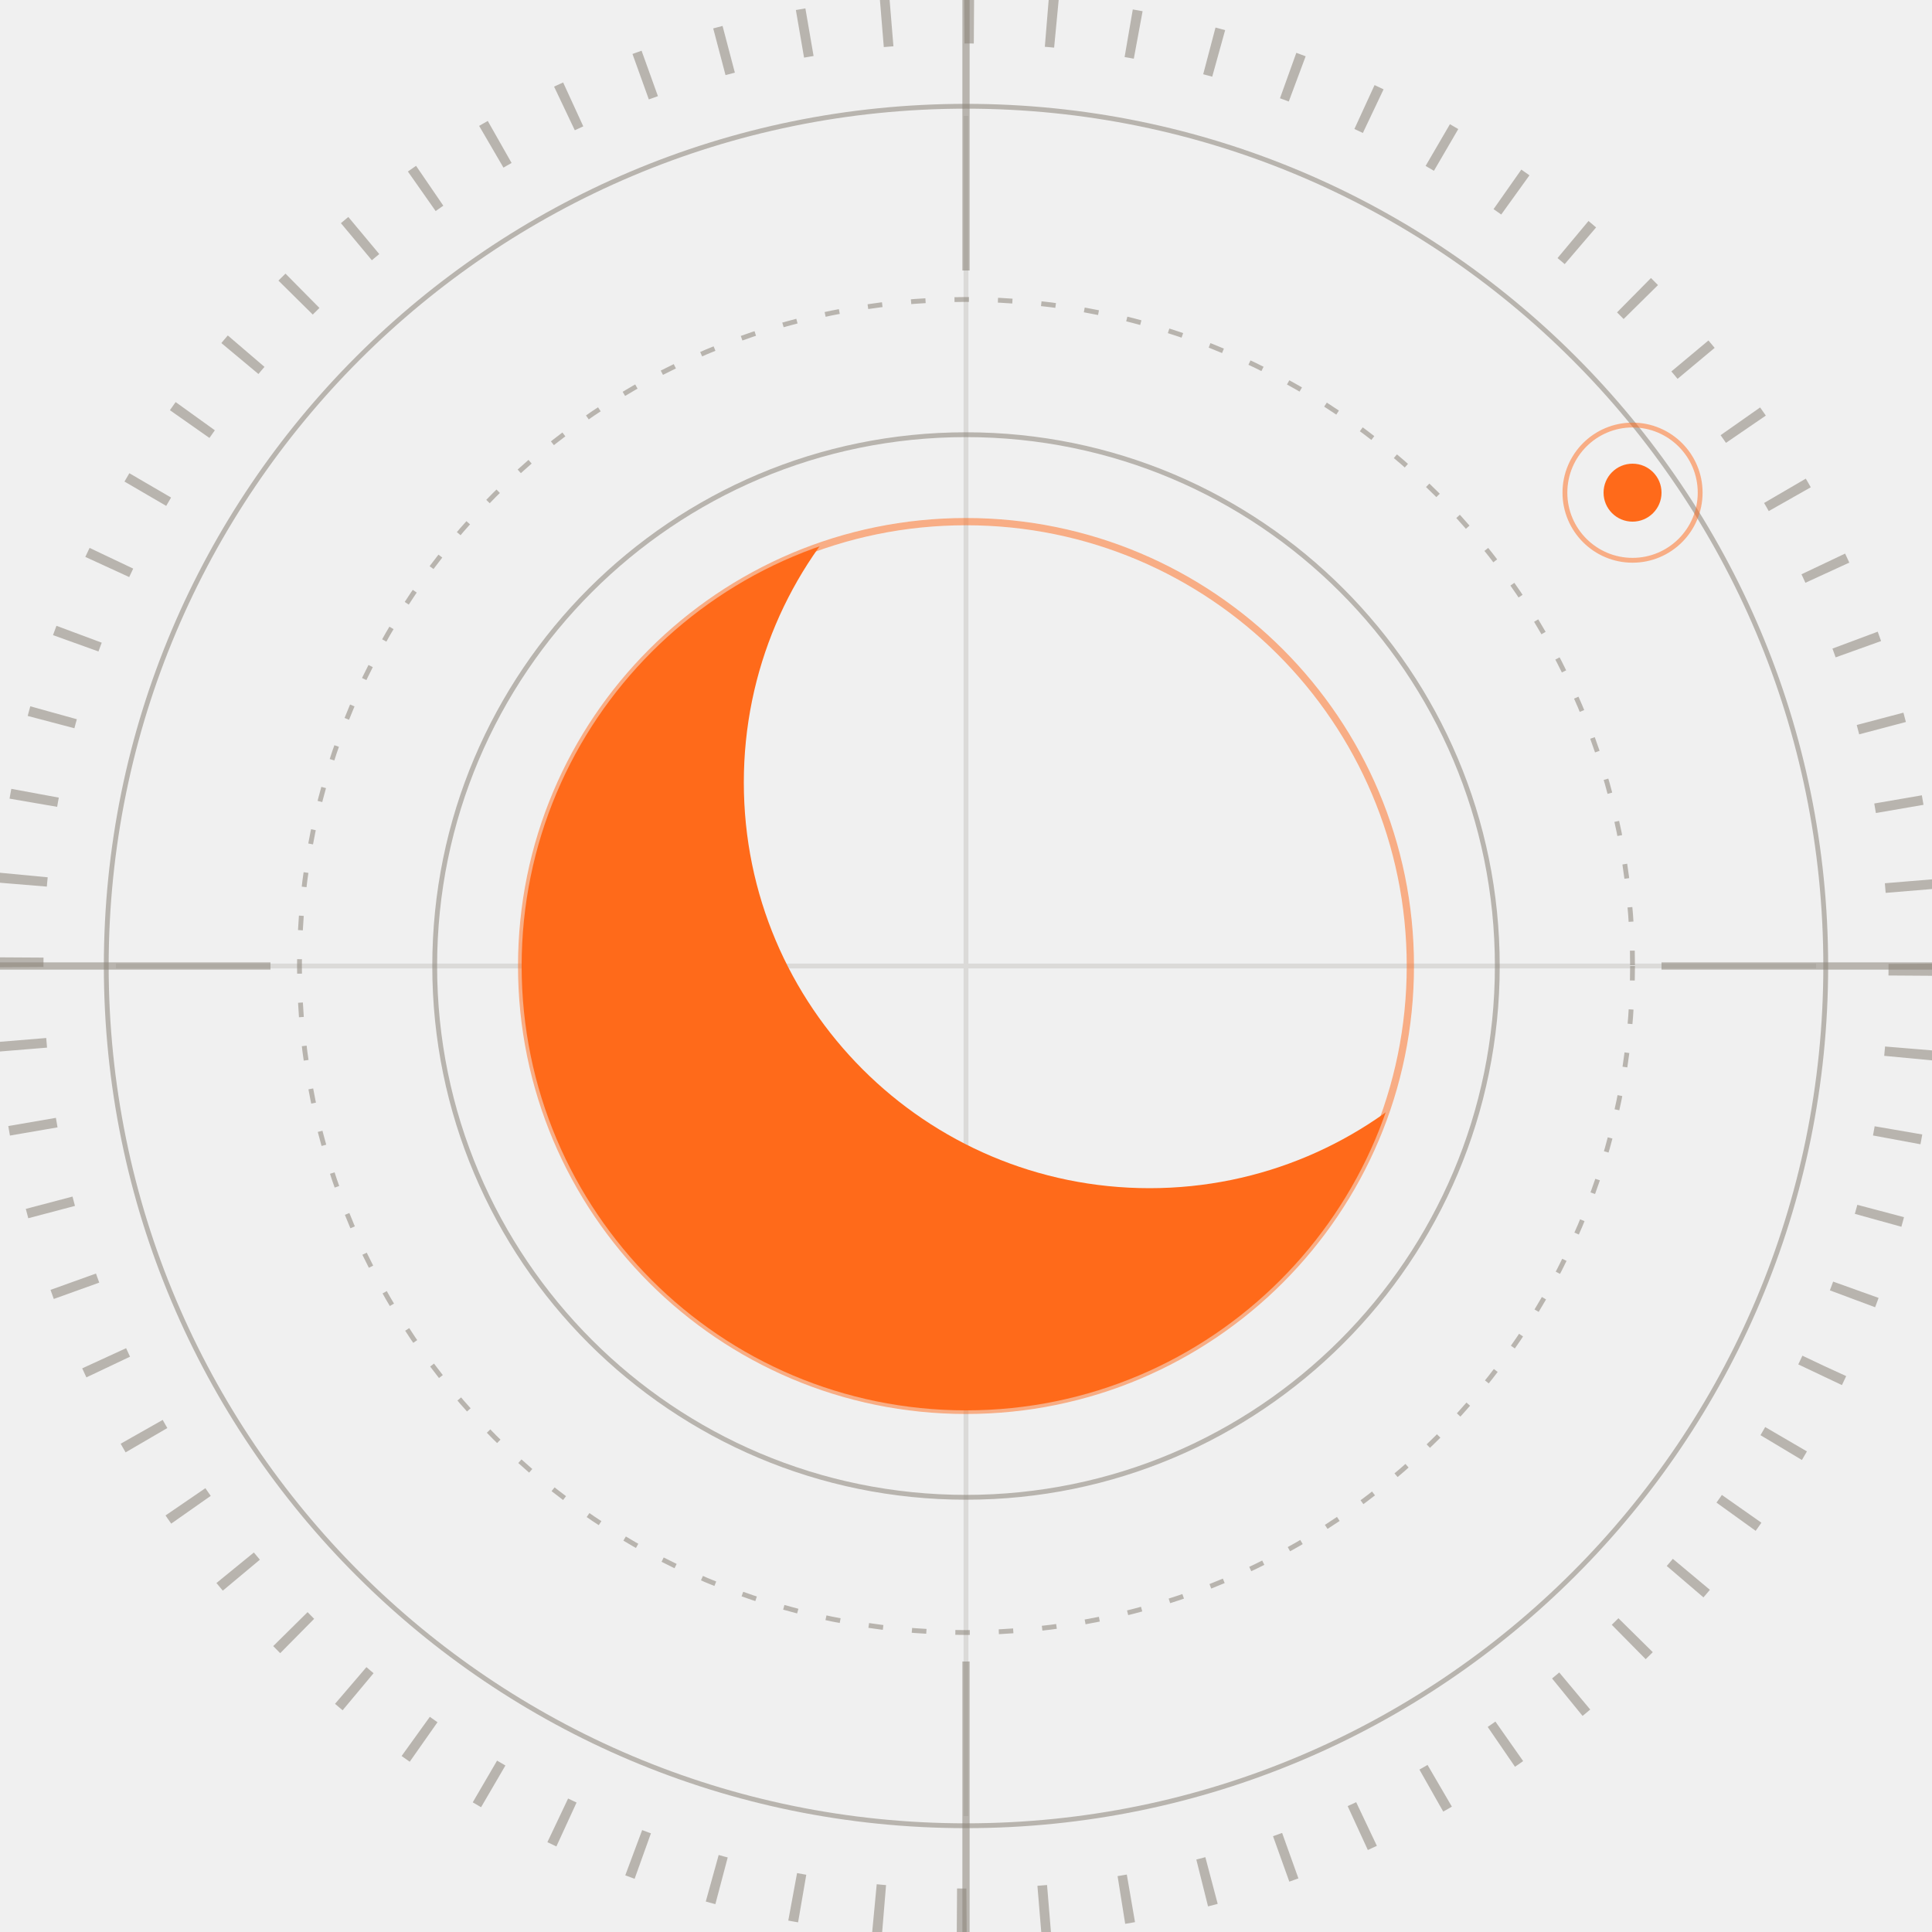
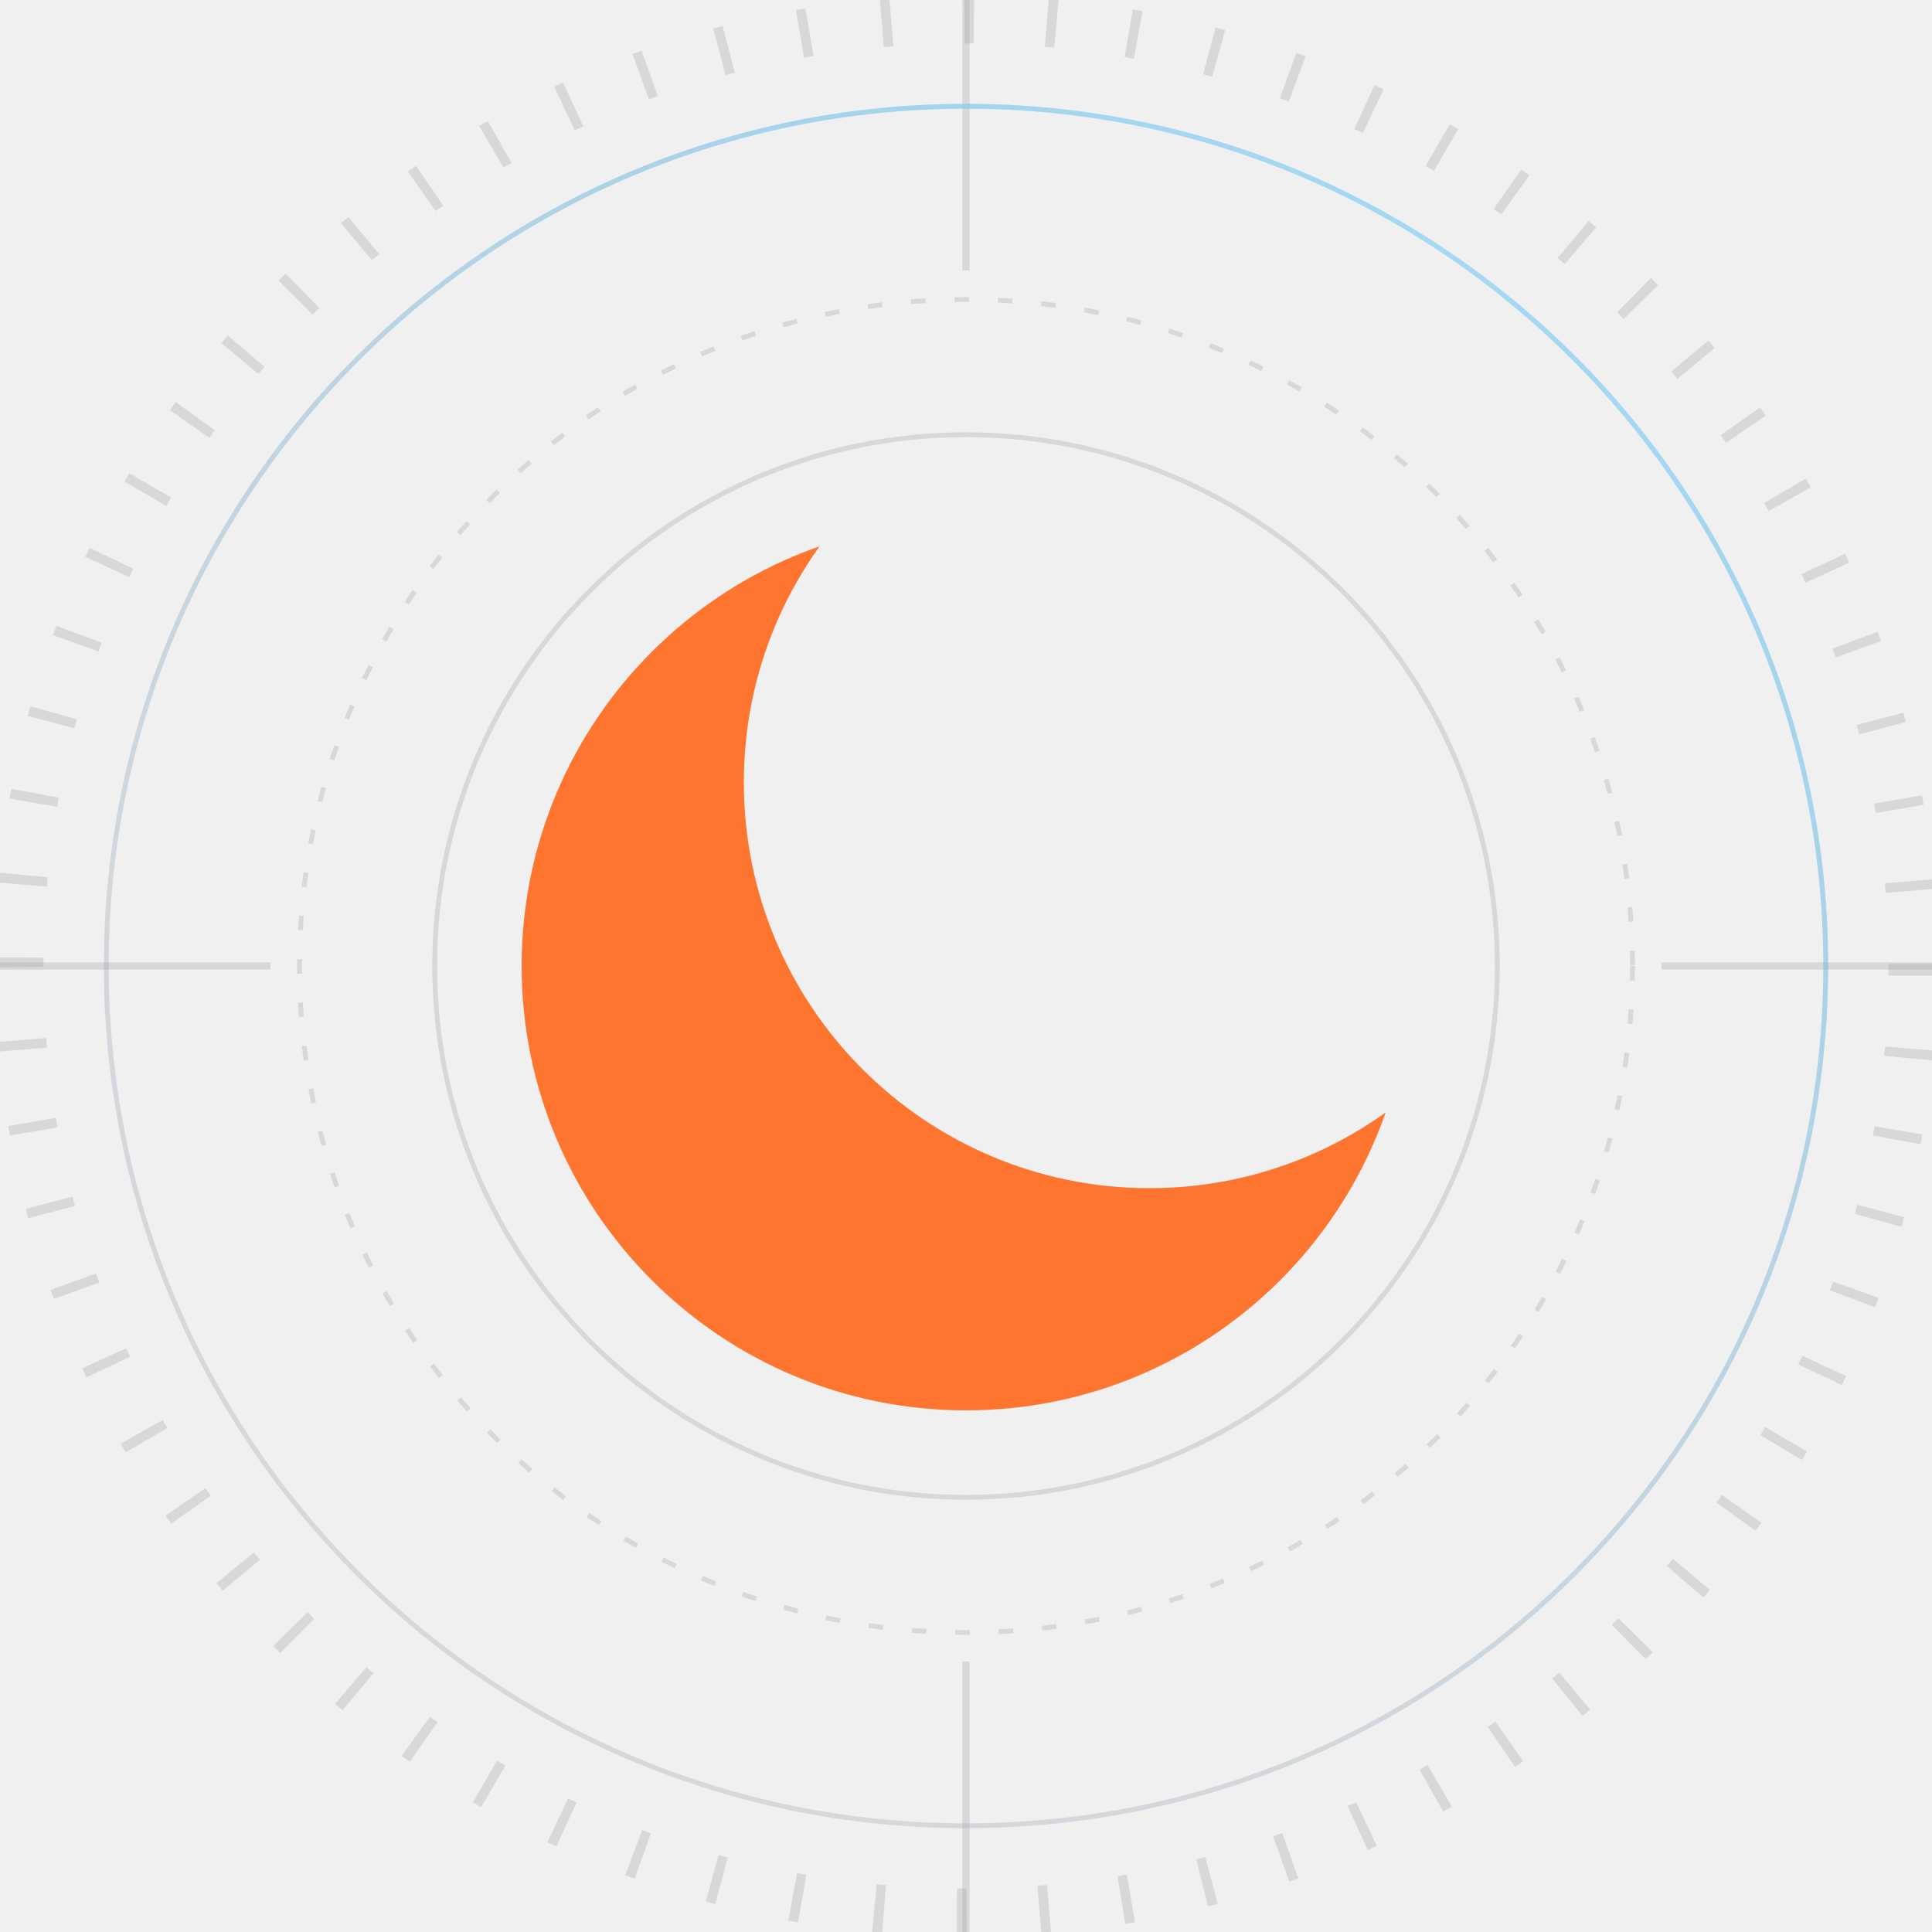
<svg xmlns="http://www.w3.org/2000/svg" viewBox="0 0 400 400" fill="none">
  <defs>
    <mask id="c">
      <rect width="400" height="400" fill="#fff" />
      <circle cx="238" cy="162" r="84" fill="#000" />
    </mask>
+     <linearGradient id="g" x1=".85" y1="0" x2=".15" y2="1">
+       <stop offset="0" stop-color="#9fe0ff" stop-opacity=".8" />
+       <stop offset=".3" stop-color="#5cc8ff" stop-opacity=".35" />
+       <stop offset=".7" stop-color="#5cc8ff" stop-opacity=".04" />
+       <stop offset="1" stop-color="#5cc8ff" stop-opacity="0" />
+     </linearGradient>
  </defs>
-   <g stroke="#8A8378" stroke-opacity=".55">
+   <g stroke="#9a9aa2" stroke-opacity=".28">
    <circle cx="200" cy="200" r="196" stroke-width="10" stroke-dasharray="2 15.1" />
    <circle cx="200" cy="200" r="178" />
    <circle cx="200" cy="200" r="138" stroke-dasharray="3 6" />
    <circle cx="200" cy="200" r="110" />
    <path d="M200 0v56M200 344v56M0 200h56M344 200h56" stroke-width="1.5" />
-     <path d="M200 24v352M24 200h352" stroke-opacity=".2" />
  </g>
-   <circle cx="200" cy="200" r="92" fill="#FF6A1A" mask="url(#c)" />
-   <circle cx="200" cy="200" r="92" stroke="#FF6A1A" stroke-width="1.5" stroke-opacity=".5" />
-   <circle cx="338" cy="102" r="6" fill="#FF6A1A" />
-   <circle cx="338" cy="102" r="14" stroke="#FF6A1A" stroke-opacity=".5" />
+   <circle cx="200" cy="200" r="92" fill="#ff6a1f" mask="url(#c)" opacity=".92" />
+   <circle cx="200" cy="200" r="178" stroke="url(#g)" />
</svg>
